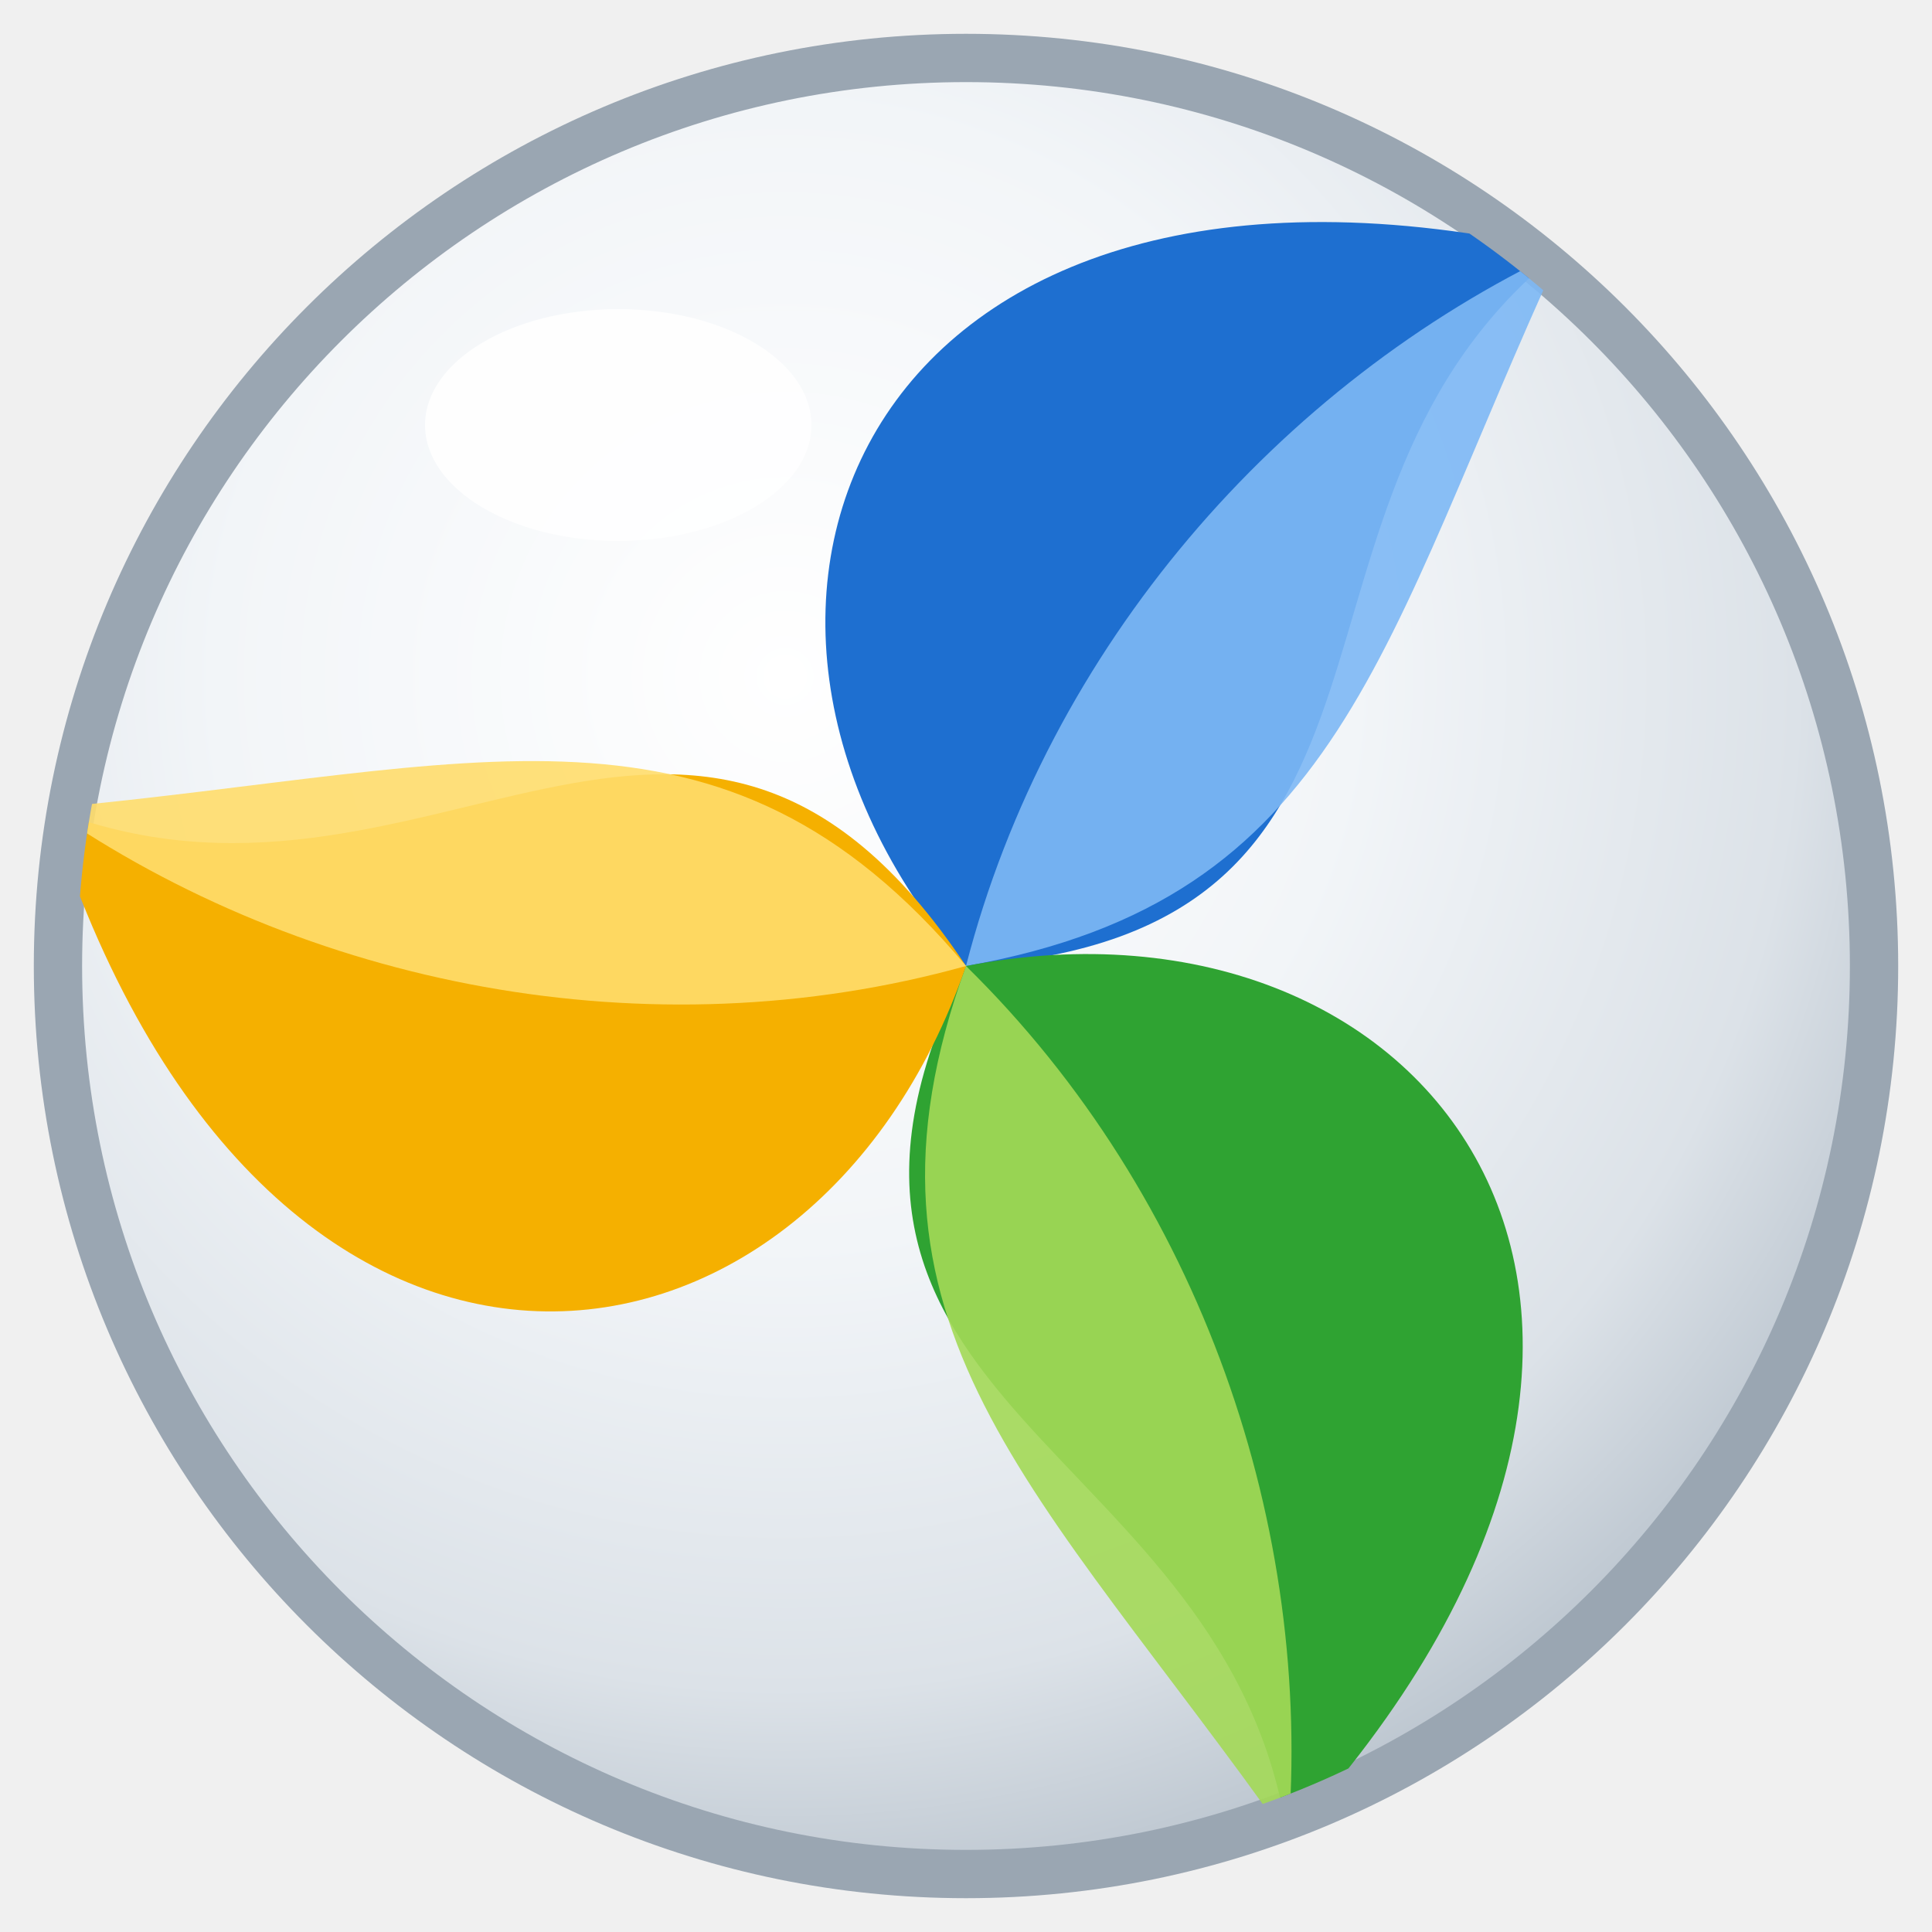
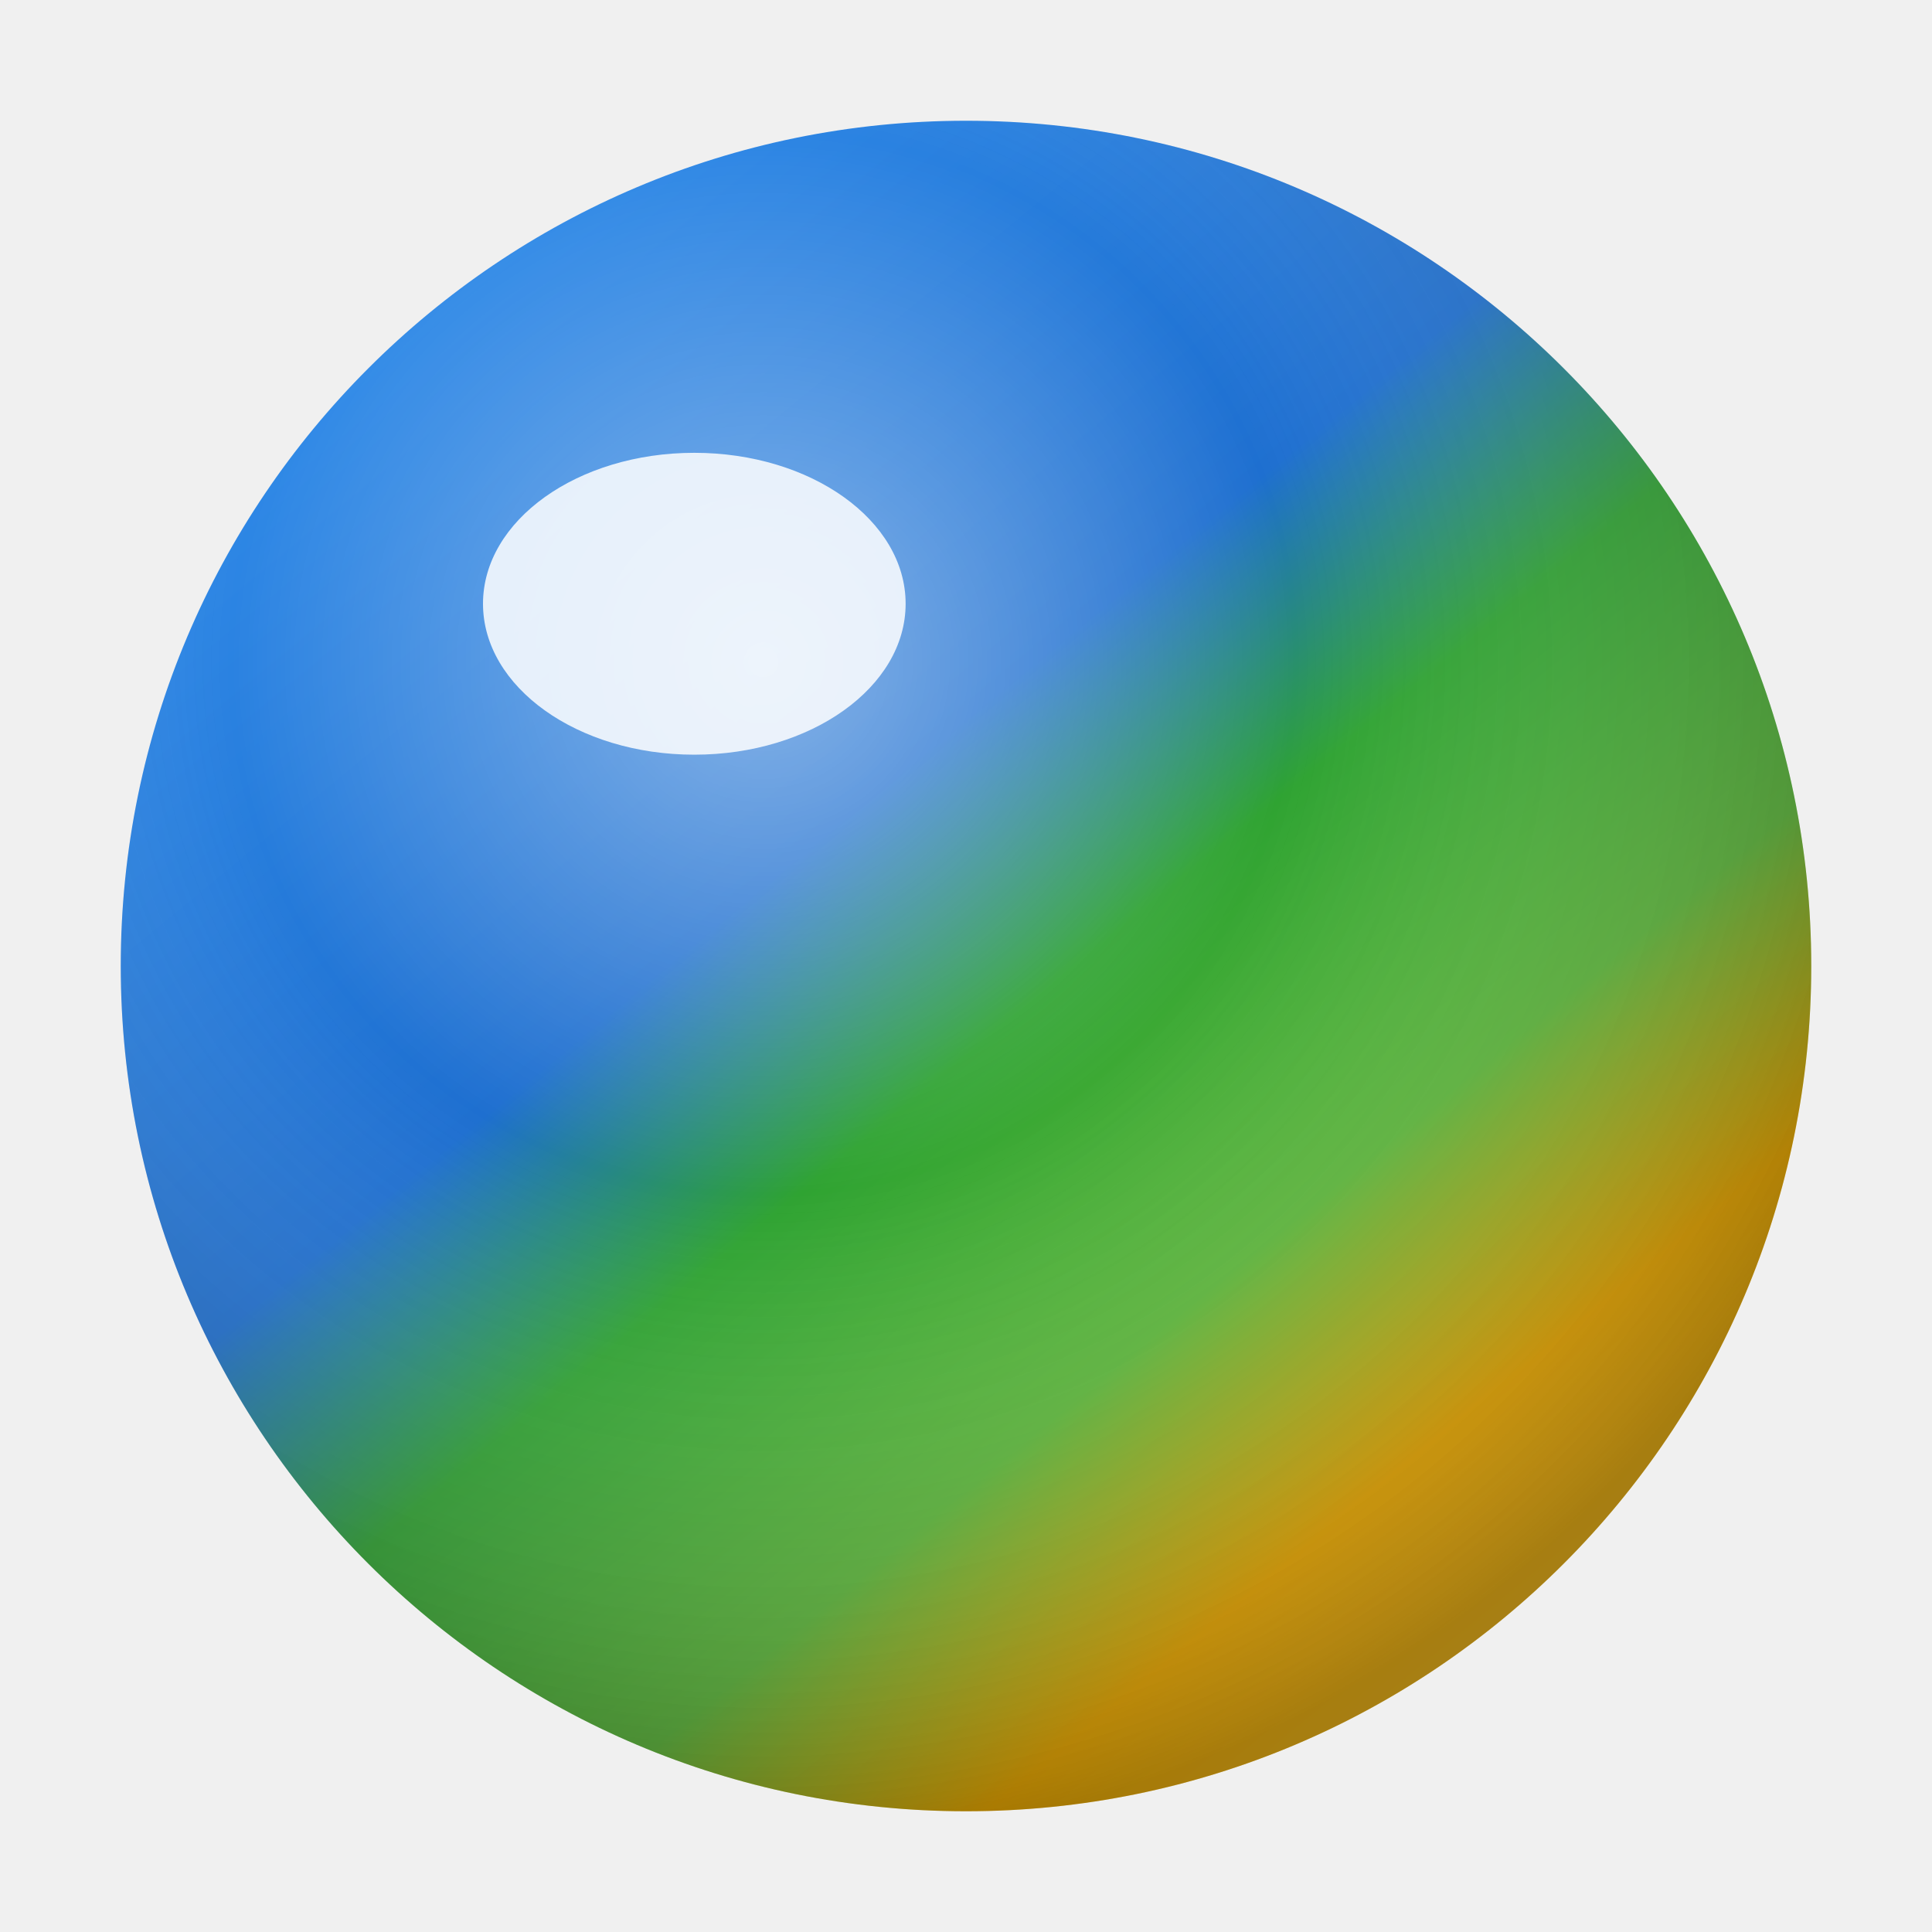
- <svg xmlns="http://www.w3.org/2000/svg" viewBox="0 0 100 100">
+ <svg xmlns="http://www.w3.org/2000/svg" viewBox="0 0 64 64">
  <defs>
-     <radialGradient id="g" cx="40%" cy="34%" r="70%">
-       <stop offset="0" stop-color="#fff" />
-       <stop offset=".45" stop-color="#f2f5f8" />
-       <stop offset=".8" stop-color="#dce2e8" />
-       <stop offset="1" stop-color="#b9c3cd" />
+     <linearGradient id="c" x1="0.15" y1="0.1" x2="0.85" y2="0.95">
+       <stop offset="0" stop-color="#2f8ae8" />
+       <stop offset=".38" stop-color="#1e6fd0" />
+       <stop offset=".52" stop-color="#2fa332" />
+       <stop offset=".7" stop-color="#5cb83a" />
+       <stop offset=".84" stop-color="#f5b000" />
+       <stop offset="1" stop-color="#f7c331" />
+     </linearGradient>
+     <radialGradient id="s" cx="38%" cy="32%" r="70%">
+       <stop offset="0" stop-color="#fff" stop-opacity=".45" />
+       <stop offset=".45" stop-color="#fff" stop-opacity="0" />
+       <stop offset="1" stop-color="#000" stop-opacity=".32" />
    </radialGradient>
-     <clipPath id="c">
-       <circle cx="50" cy="50" r="46" />
-     </clipPath>
-     <path id="f" d="M50 50 C 26 44, 20 16, 54 2 C 48 22, 70 34, 50 50 Z" />
-     <path id="r" d="M50 50 C 44 34, 46 16, 54 2 C 58 24, 64 36, 50 50 Z" />
  </defs>
-   <circle cx="50" cy="50" r="47" fill="url(#g)" stroke="#9aa6b2" stroke-width="2.5" />
-   <g clip-path="url(#c)">
-     <g transform="rotate(35 50 50)">
-       <use href="#f" fill="#1e6fd0" />
-       <use href="#r" fill="#7db8f5" opacity=".9" />
-     </g>
-     <g transform="rotate(155 50 50)">
-       <use href="#f" fill="#2fa332" />
-       <use href="#r" fill="#a3d957" opacity=".9" />
-     </g>
-     <g transform="rotate(275 50 50)">
-       <use href="#f" fill="#f5b000" />
-       <use href="#r" fill="#ffdd6b" opacity=".9" />
-     </g>
-   </g>
-   <ellipse cx="32" cy="22" rx="10" ry="6" fill="#fff" opacity=".85" />
+   <circle cx="32" cy="32" r="28" fill="url(#c)" />
+   <circle cx="32" cy="32" r="28" fill="url(#s)" />
+   <ellipse cx="23" cy="20" rx="7" ry="5" fill="#fff" opacity=".85" />
</svg>
